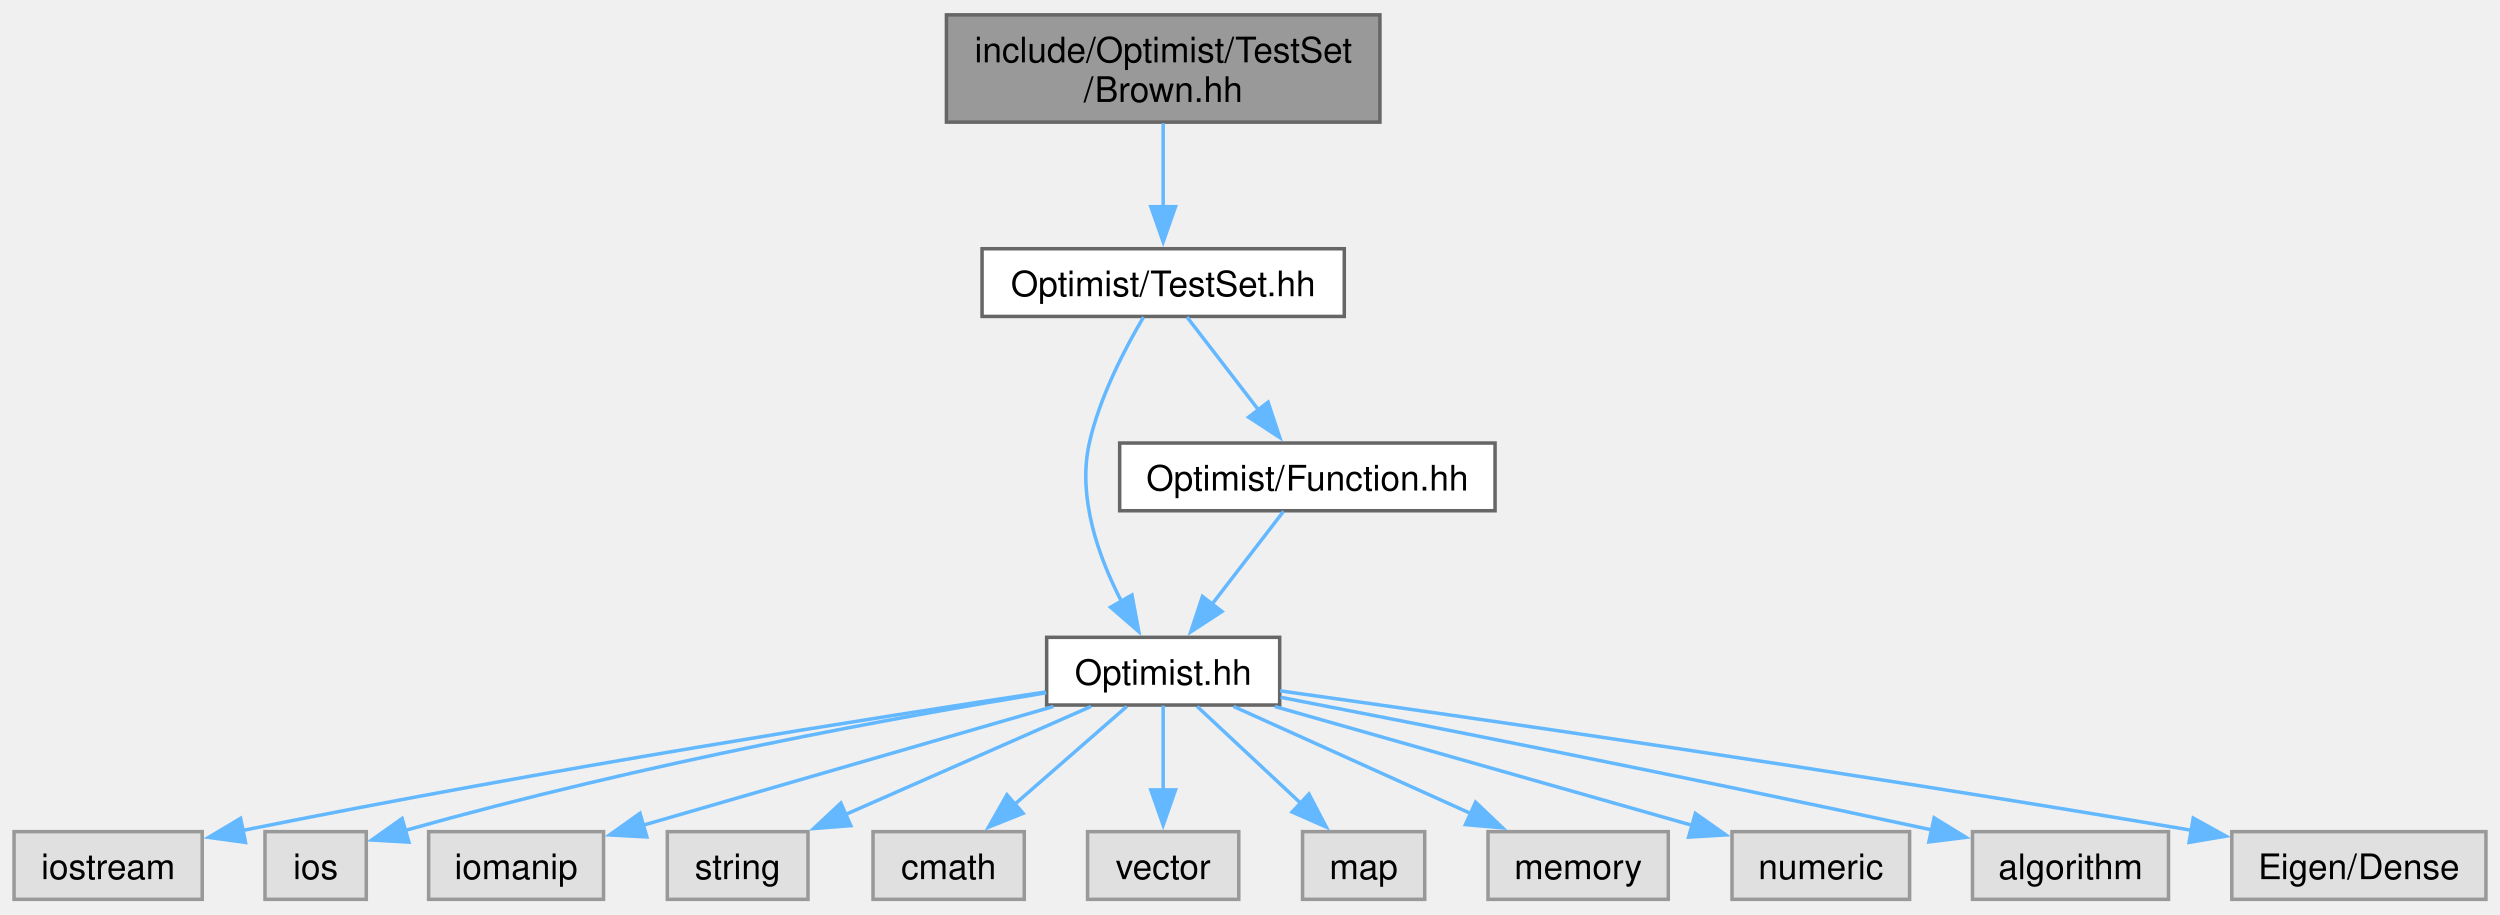
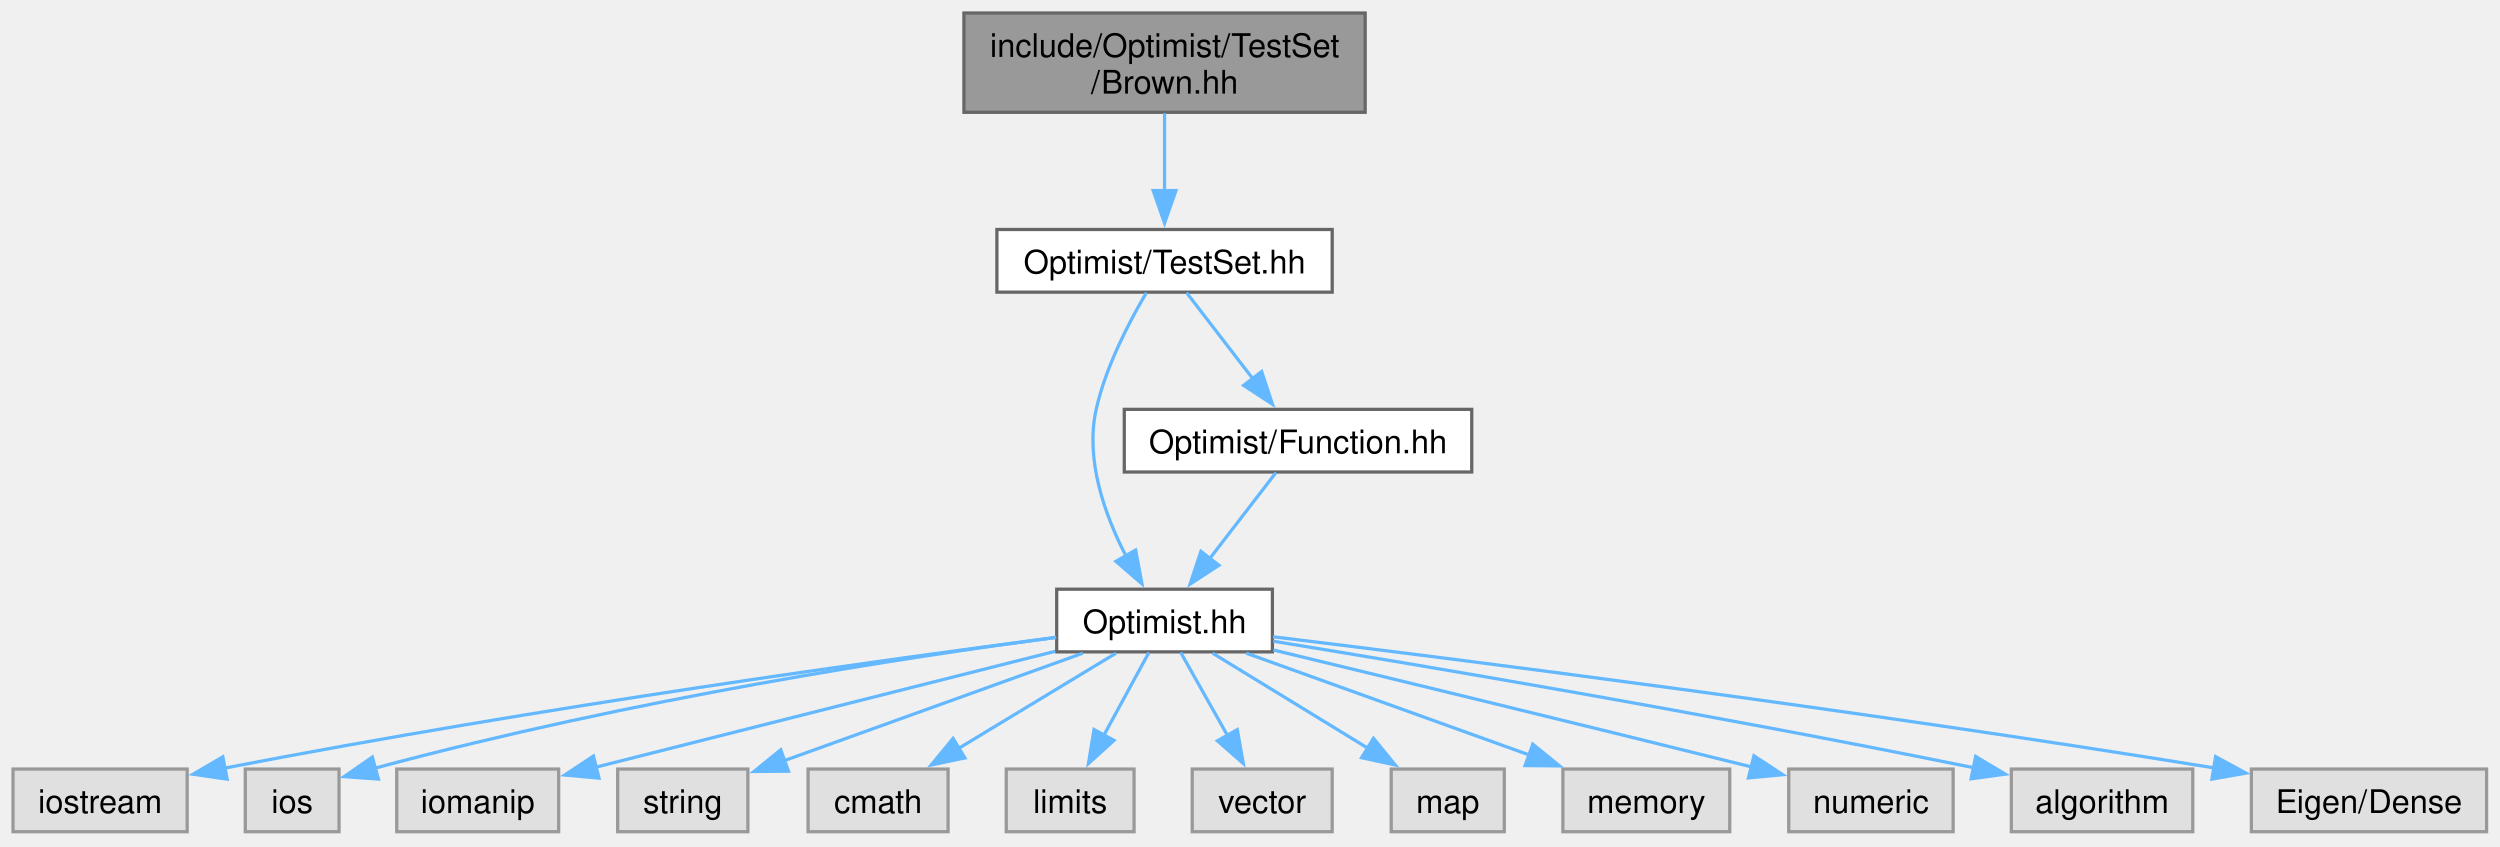
- <svg xmlns="http://www.w3.org/2000/svg" xmlns:xlink="http://www.w3.org/1999/xlink" width="711pt" height="260pt" viewBox="0.00 0.00 710.88 259.50">
+ <svg xmlns="http://www.w3.org/2000/svg" xmlns:xlink="http://www.w3.org/1999/xlink" width="768pt" height="260pt" viewBox="0.00 0.00 768.00 260.00">
  <g id="graph0" class="graph" transform="scale(1 1) rotate(0) translate(4 255.5)">
    <g id="Node000001" class="node">
      <g id="a_Node000001">
        <a xlink:title=" ">
-           <polygon fill="#999999" stroke="#666666" points="388.38,-251.5 265.12,-251.5 265.12,-221 388.38,-221 388.38,-251.5" />
-           <text text-anchor="start" x="273.12" y="-238" font-family="Helvetica,sans-Serif" font-size="10.00">include/Optimist/TestSet</text>
-           <text text-anchor="middle" x="326.75" y="-226.75" font-family="Helvetica,sans-Serif" font-size="10.00">/Brown.hh</text>
+           <polygon fill="#999999" stroke="#666666" points="415.38,-251.5 292.12,-251.5 292.12,-221 415.38,-221 415.38,-251.5" />
+           <text xml:space="preserve" text-anchor="start" x="300.12" y="-238" font-family="Helvetica,sans-Serif" font-size="10.00">include/Optimist/TestSet</text>
+           <text xml:space="preserve" text-anchor="middle" x="353.75" y="-226.75" font-family="Helvetica,sans-Serif" font-size="10.00">/Brown.hh</text>
        </a>
      </g>
    </g>
    <g id="Node000002" class="node">
      <g id="a_Node000002">
        <a xlink:href="_test_set_8hh.html" target="_top" xlink:title=" ">
-           <polygon fill="white" stroke="#666666" points="378.25,-185 275.25,-185 275.25,-165.75 378.25,-165.75 378.25,-185" />
-           <text text-anchor="middle" x="326.75" y="-171.5" font-family="Helvetica,sans-Serif" font-size="10.00">Optimist/TestSet.hh</text>
+           <polygon fill="white" stroke="#666666" points="405.25,-185 302.25,-185 302.25,-165.75 405.25,-165.75 405.25,-185" />
+           <text xml:space="preserve" text-anchor="middle" x="353.75" y="-171.5" font-family="Helvetica,sans-Serif" font-size="10.00">Optimist/TestSet.hh</text>
        </a>
      </g>
    </g>
    <g id="edge1_Node000001_Node000002" class="edge">
      <g id="a_edge1_Node000001_Node000002">
        <a xlink:title=" ">
-           <path fill="none" stroke="#63b8ff" d="M326.75,-220.7C326.75,-213.46 326.75,-204.59 326.75,-196.69" />
-           <polygon fill="#63b8ff" stroke="#63b8ff" points="330.25,-196.96 326.75,-186.96 323.25,-196.96 330.25,-196.96" />
+           <path fill="none" stroke="#63b8ff" d="M353.75,-220.7C353.75,-213.46 353.75,-204.59 353.75,-196.69" />
+           <polygon fill="#63b8ff" stroke="#63b8ff" points="357.25,-196.96 353.75,-186.96 350.25,-196.96 357.25,-196.96" />
        </a>
      </g>
    </g>
    <g id="Node000003" class="node">
      <g id="a_Node000003">
        <a xlink:href="_optimist_8hh.html" target="_top" xlink:title=" ">
-           <polygon fill="white" stroke="#666666" points="359.88,-74.5 293.62,-74.5 293.62,-55.25 359.88,-55.25 359.88,-74.5" />
-           <text text-anchor="middle" x="326.75" y="-61" font-family="Helvetica,sans-Serif" font-size="10.00">Optimist.hh</text>
+           <polygon fill="white" stroke="#666666" points="386.88,-74.5 320.62,-74.5 320.62,-55.25 386.88,-55.25 386.88,-74.5" />
+           <text xml:space="preserve" text-anchor="middle" x="353.75" y="-61" font-family="Helvetica,sans-Serif" font-size="10.00">Optimist.hh</text>
        </a>
      </g>
    </g>
    <g id="edge2_Node000002_Node000003" class="edge">
      <g id="a_edge2_Node000002_Node000003">
        <a xlink:title=" ">
-           <path fill="none" stroke="#63b8ff" d="M321.17,-165.57C316.01,-156.86 308.7,-142.95 305.75,-129.75 302.28,-114.24 308.44,-97.17 314.97,-84.57" />
-           <polygon fill="#63b8ff" stroke="#63b8ff" points="317.87,-86.54 319.81,-76.13 311.8,-83.06 317.87,-86.54" />
+           <path fill="none" stroke="#63b8ff" d="M348.17,-165.57C343.01,-156.86 335.7,-142.95 332.75,-129.75 329.28,-114.24 335.44,-97.17 341.97,-84.57" />
+           <polygon fill="#63b8ff" stroke="#63b8ff" points="344.87,-86.54 346.81,-76.13 338.8,-83.06 344.87,-86.54" />
+         </a>
+       </g>
+     </g>
+     <g id="Node000016" class="node">
+       <g id="a_Node000016">
+         <a xlink:href="_function_8hh.html" target="_top" xlink:title=" ">
+           <polygon fill="white" stroke="#666666" points="448.12,-129.75 341.38,-129.75 341.38,-110.5 448.12,-110.5 448.12,-129.75" />
+           <text xml:space="preserve" text-anchor="middle" x="394.75" y="-116.25" font-family="Helvetica,sans-Serif" font-size="10.00">Optimist/Function.hh</text>
+         </a>
+       </g>
+     </g>
+     <g id="edge15_Node000002_Node000016" class="edge">
+       <g id="a_edge15_Node000002_Node000016">
+         <a xlink:title=" ">
+           <path fill="none" stroke="#63b8ff" d="M360.52,-165.58C366.07,-158.38 374.09,-147.96 380.98,-139.01" />
+           <polygon fill="#63b8ff" stroke="#63b8ff" points="383.58,-141.37 386.91,-131.31 378.04,-137.1 383.58,-141.37" />
+         </a>
+       </g>
+     </g>
+     <g id="Node000004" class="node">
+       <g id="a_Node000004">
+         <a xlink:title=" ">
+           <polygon fill="#e0e0e0" stroke="#999999" points="53.5,-19.25 0,-19.25 0,0 53.5,0 53.5,-19.25" />
+           <text xml:space="preserve" text-anchor="middle" x="26.75" y="-5.75" font-family="Helvetica,sans-Serif" font-size="10.00">iostream</text>
+         </a>
+       </g>
+     </g>
+     <g id="edge3_Node000003_Node000004" class="edge">
+       <g id="a_edge3_Node000003_Node000004">
+         <a xlink:title=" ">
+           <path fill="none" stroke="#63b8ff" d="M320.43,-59.68C268.15,-52.9 163.46,-38.54 64.88,-19.52" />
+           <polygon fill="#63b8ff" stroke="#63b8ff" points="65.79,-16.14 55.31,-17.66 64.45,-23.01 65.79,-16.14" />
+         </a>
+       </g>
+     </g>
+     <g id="Node000005" class="node">
+       <g id="a_Node000005">
+         <a xlink:title=" ">
+           <polygon fill="#e0e0e0" stroke="#999999" points="100.15,-19.25 71.35,-19.25 71.35,0 100.15,0 100.15,-19.25" />
+           <text xml:space="preserve" text-anchor="middle" x="85.75" y="-5.75" font-family="Helvetica,sans-Serif" font-size="10.00">ios</text>
+         </a>
+       </g>
+     </g>
+     <g id="edge4_Node000003_Node000005" class="edge">
+       <g id="a_edge4_Node000003_Node000005">
+         <a xlink:title=" ">
+           <path fill="none" stroke="#63b8ff" d="M320.44,-59.73C274.95,-53.66 190.77,-40.95 110.94,-19.45" />
+           <polygon fill="#63b8ff" stroke="#63b8ff" points="112.25,-16.18 101.68,-16.9 110.39,-22.93 112.25,-16.18" />
+         </a>
+       </g>
+     </g>
+     <g id="Node000006" class="node">
+       <g id="a_Node000006">
+         <a xlink:title=" ">
+           <polygon fill="#e0e0e0" stroke="#999999" points="167.62,-19.25 117.88,-19.25 117.88,0 167.62,0 167.62,-19.25" />
+           <text xml:space="preserve" text-anchor="middle" x="142.75" y="-5.75" font-family="Helvetica,sans-Serif" font-size="10.00">iomanip</text>
+         </a>
+       </g>
+     </g>
+     <g id="edge5_Node000003_Node000006" class="edge">
+       <g id="a_edge5_Node000003_Node000006">
+         <a xlink:title=" ">
+           <path fill="none" stroke="#63b8ff" d="M320.14,-55.42C286.76,-47.01 233.82,-33.68 178.99,-19.81" />
+           <polygon fill="#63b8ff" stroke="#63b8ff" points="180.02,-16.46 169.47,-17.41 178.3,-23.25 180.02,-16.46" />
+         </a>
+       </g>
+     </g>
+     <g id="Node000007" class="node">
+       <g id="a_Node000007">
+         <a xlink:title=" ">
+           <polygon fill="#e0e0e0" stroke="#999999" points="225.75,-19.25 185.75,-19.25 185.75,0 225.75,0 225.75,-19.25" />
+           <text xml:space="preserve" text-anchor="middle" x="205.75" y="-5.75" font-family="Helvetica,sans-Serif" font-size="10.00">string</text>
+         </a>
+       </g>
+     </g>
+     <g id="edge6_Node000003_Node000007" class="edge">
+       <g id="a_edge6_Node000003_Node000007">
+         <a xlink:title=" ">
+           <path fill="none" stroke="#63b8ff" d="M328.64,-54.84C303.27,-45.71 264.03,-31.59 236.74,-21.77" />
+           <polygon fill="#63b8ff" stroke="#63b8ff" points="238.22,-18.59 227.63,-18.5 235.85,-25.18 238.22,-18.59" />
+         </a>
+       </g>
+     </g>
+     <g id="Node000008" class="node">
+       <g id="a_Node000008">
+         <a xlink:title=" ">
+           <polygon fill="#e0e0e0" stroke="#999999" points="287.25,-19.25 244.25,-19.25 244.25,0 287.25,0 287.25,-19.25" />
+           <text xml:space="preserve" text-anchor="middle" x="265.75" y="-5.75" font-family="Helvetica,sans-Serif" font-size="10.00">cmath</text>
+         </a>
+       </g>
+     </g>
+     <g id="edge7_Node000003_Node000008" class="edge">
+       <g id="a_edge7_Node000003_Node000008">
+         <a xlink:title=" ">
+           <path fill="none" stroke="#63b8ff" d="M338.82,-54.84C325.55,-46.81 305.88,-34.91 290.3,-25.48" />
+           <polygon fill="#63b8ff" stroke="#63b8ff" points="292.41,-22.67 282.05,-20.49 288.79,-28.66 292.41,-22.67" />
+         </a>
+       </g>
+     </g>
+     <g id="Node000009" class="node">
+       <g id="a_Node000009">
+         <a xlink:title=" ">
+           <polygon fill="#e0e0e0" stroke="#999999" points="344.38,-19.25 305.12,-19.25 305.12,0 344.38,0 344.38,-19.25" />
+           <text xml:space="preserve" text-anchor="middle" x="324.75" y="-5.75" font-family="Helvetica,sans-Serif" font-size="10.00">limits</text>
+         </a>
+       </g>
+     </g>
+     <g id="edge8_Node000003_Node000009" class="edge">
+       <g id="a_edge8_Node000003_Node000009">
+         <a xlink:title=" ">
+           <path fill="none" stroke="#63b8ff" d="M348.96,-55.08C345.21,-48.19 339.84,-38.34 335.12,-29.66" />
+           <polygon fill="#63b8ff" stroke="#63b8ff" points="338.22,-28.05 330.37,-20.94 332.08,-31.39 338.22,-28.05" />
+         </a>
+       </g>
+     </g>
+     <g id="Node000010" class="node">
+       <g id="a_Node000010">
+         <a xlink:title=" ">
+           <polygon fill="#e0e0e0" stroke="#999999" points="405.25,-19.25 362.25,-19.25 362.25,0 405.25,0 405.25,-19.25" />
+           <text xml:space="preserve" text-anchor="middle" x="383.75" y="-5.75" font-family="Helvetica,sans-Serif" font-size="10.00">vector</text>
+         </a>
+       </g>
+     </g>
+     <g id="edge9_Node000003_Node000010" class="edge">
+       <g id="a_edge9_Node000003_Node000010">
+         <a xlink:title=" ">
+           <path fill="none" stroke="#63b8ff" d="M358.7,-55.08C362.63,-48.11 368.26,-38.12 373.19,-29.37" />
+           <polygon fill="#63b8ff" stroke="#63b8ff" points="376.09,-31.36 377.95,-20.93 369.99,-27.92 376.09,-31.36" />
+         </a>
+       </g>
+     </g>
+     <g id="Node000011" class="node">
+       <g id="a_Node000011">
+         <a xlink:title=" ">
+           <polygon fill="#e0e0e0" stroke="#999999" points="458.12,-19.25 423.38,-19.25 423.38,0 458.12,0 458.12,-19.25" />
+           <text xml:space="preserve" text-anchor="middle" x="440.75" y="-5.75" font-family="Helvetica,sans-Serif" font-size="10.00">map</text>
+         </a>
+       </g>
+     </g>
+     <g id="edge10_Node000003_Node000011" class="edge">
+       <g id="a_edge10_Node000003_Node000011">
+         <a xlink:title=" ">
+           <path fill="none" stroke="#63b8ff" d="M368.51,-54.84C381.63,-46.81 401.07,-34.91 416.48,-25.48" />
+           <polygon fill="#63b8ff" stroke="#63b8ff" points="417.93,-28.7 424.63,-20.49 414.27,-22.73 417.93,-28.7" />
+         </a>
+       </g>
+     </g>
+     <g id="Node000012" class="node">
+       <g id="a_Node000012">
+         <a xlink:title=" ">
+           <polygon fill="#e0e0e0" stroke="#999999" points="527.38,-19.25 476.12,-19.25 476.12,0 527.38,0 527.38,-19.25" />
+           <text xml:space="preserve" text-anchor="middle" x="501.75" y="-5.75" font-family="Helvetica,sans-Serif" font-size="10.00">memory</text>
+         </a>
+       </g>
+     </g>
+     <g id="edge11_Node000003_Node000012" class="edge">
+       <g id="a_edge11_Node000003_Node000012">
+         <a xlink:title=" ">
+           <path fill="none" stroke="#63b8ff" d="M378.86,-54.84C402.78,-46.24 439.03,-33.19 465.97,-23.5" />
+           <polygon fill="#63b8ff" stroke="#63b8ff" points="466.87,-26.89 475.1,-20.21 464.5,-20.31 466.87,-26.89" />
+         </a>
+       </g>
+     </g>
+     <g id="Node000013" class="node">
+       <g id="a_Node000013">
+         <a xlink:title=" ">
+           <polygon fill="#e0e0e0" stroke="#999999" points="596,-19.25 545.5,-19.25 545.5,0 596,0 596,-19.25" />
+           <text xml:space="preserve" text-anchor="middle" x="570.75" y="-5.75" font-family="Helvetica,sans-Serif" font-size="10.00">numeric</text>
+         </a>
+       </g>
+     </g>
+     <g id="edge12_Node000003_Node000013" class="edge">
+       <g id="a_edge12_Node000003_Node000013">
+         <a xlink:title=" ">
+           <path fill="none" stroke="#63b8ff" d="M387.17,-55.82C421.65,-47.5 477.29,-34 534.14,-19.88" />
+           <polygon fill="#63b8ff" stroke="#63b8ff" points="534.81,-23.32 543.67,-17.51 533.12,-16.53 534.81,-23.32" />
+         </a>
+       </g>
+     </g>
+     <g id="Node000014" class="node">
+       <g id="a_Node000014">
+         <a xlink:title=" ">
+           <polygon fill="#e0e0e0" stroke="#999999" points="669.62,-19.25 613.88,-19.25 613.88,0 669.62,0 669.62,-19.25" />
+           <text xml:space="preserve" text-anchor="middle" x="641.75" y="-5.75" font-family="Helvetica,sans-Serif" font-size="10.00">algorithm</text>
+         </a>
+       </g>
+     </g>
+     <g id="edge13_Node000003_Node000014" class="edge">
+       <g id="a_edge13_Node000003_Node000014">
+         <a xlink:title=" ">
+           <path fill="none" stroke="#63b8ff" d="M387.15,-58.52C433.28,-50.99 519.34,-36.5 602.34,-19.65" />
+           <polygon fill="#63b8ff" stroke="#63b8ff" points="602.92,-23.11 612.02,-17.68 601.52,-16.25 602.92,-23.11" />
        </a>
      </g>
    </g>
    <g id="Node000015" class="node">
      <g id="a_Node000015">
-         <a xlink:href="_function_8hh.html" target="_top" xlink:title=" ">
-           <polygon fill="white" stroke="#666666" points="421.12,-129.75 314.38,-129.75 314.38,-110.5 421.12,-110.5 421.12,-129.75" />
-           <text text-anchor="middle" x="367.75" y="-116.25" font-family="Helvetica,sans-Serif" font-size="10.00">Optimist/Function.hh</text>
-         </a>
-       </g>
-     </g>
-     <g id="edge14_Node000002_Node000015" class="edge">
-       <g id="a_edge14_Node000002_Node000015">
-         <a xlink:title=" ">
-           <path fill="none" stroke="#63b8ff" d="M333.52,-165.58C339.07,-158.38 347.09,-147.96 353.98,-139.01" />
-           <polygon fill="#63b8ff" stroke="#63b8ff" points="356.58,-141.37 359.91,-131.31 351.04,-137.1 356.58,-141.37" />
-         </a>
-       </g>
-     </g>
-     <g id="Node000004" class="node">
-       <g id="a_Node000004">
-         <a xlink:title=" ">
-           <polygon fill="#e0e0e0" stroke="#999999" points="53.5,-19.25 0,-19.25 0,0 53.5,0 53.5,-19.25" />
-           <text text-anchor="middle" x="26.75" y="-5.75" font-family="Helvetica,sans-Serif" font-size="10.00">iostream</text>
-         </a>
-       </g>
-     </g>
-     <g id="edge3_Node000003_Node000004" class="edge">
-       <g id="a_edge3_Node000003_Node000004">
-         <a xlink:title=" ">
-           <path fill="none" stroke="#63b8ff" d="M293.28,-58.96C245.09,-51.72 153.13,-37.32 65.1,-19.61" />
-           <polygon fill="#63b8ff" stroke="#63b8ff" points="65.81,-16.18 55.32,-17.62 64.42,-23.04 65.81,-16.18" />
-         </a>
-       </g>
-     </g>
-     <g id="Node000005" class="node">
-       <g id="a_Node000005">
-         <a xlink:title=" ">
-           <polygon fill="#e0e0e0" stroke="#999999" points="100.15,-19.25 71.35,-19.25 71.35,0 100.15,0 100.15,-19.25" />
-           <text text-anchor="middle" x="85.75" y="-5.75" font-family="Helvetica,sans-Serif" font-size="10.00">ios</text>
-         </a>
-       </g>
-     </g>
-     <g id="edge4_Node000003_Node000005" class="edge">
-       <g id="a_edge4_Node000003_Node000005">
-         <a xlink:title=" ">
-           <path fill="none" stroke="#63b8ff" d="M293.49,-58.74C252.5,-52.04 180.62,-39.14 110.94,-19.52" />
-           <polygon fill="#63b8ff" stroke="#63b8ff" points="112.27,-16.26 101.69,-16.87 110.34,-22.99 112.27,-16.26" />
-         </a>
-       </g>
-     </g>
-     <g id="Node000006" class="node">
-       <g id="a_Node000006">
-         <a xlink:title=" ">
-           <polygon fill="#e0e0e0" stroke="#999999" points="167.62,-19.25 117.88,-19.25 117.88,0 167.62,0 167.62,-19.25" />
-           <text text-anchor="middle" x="142.75" y="-5.75" font-family="Helvetica,sans-Serif" font-size="10.00">iomanip</text>
-         </a>
-       </g>
-     </g>
-     <g id="edge5_Node000003_Node000006" class="edge">
-       <g id="a_edge5_Node000003_Node000006">
-         <a xlink:title=" ">
-           <path fill="none" stroke="#63b8ff" d="M295.54,-54.84C263.2,-45.48 212.74,-30.88 178.74,-21.04" />
-           <polygon fill="#63b8ff" stroke="#63b8ff" points="179.93,-17.74 169.35,-18.32 177.98,-24.47 179.93,-17.74" />
-         </a>
-       </g>
-     </g>
-     <g id="Node000007" class="node">
-       <g id="a_Node000007">
-         <a xlink:title=" ">
-           <polygon fill="#e0e0e0" stroke="#999999" points="225.75,-19.25 185.75,-19.25 185.75,0 225.75,0 225.75,-19.25" />
-           <text text-anchor="middle" x="205.75" y="-5.75" font-family="Helvetica,sans-Serif" font-size="10.00">string</text>
-         </a>
-       </g>
-     </g>
-     <g id="edge6_Node000003_Node000007" class="edge">
-       <g id="a_edge6_Node000003_Node000007">
-         <a xlink:title=" ">
-           <path fill="none" stroke="#63b8ff" d="M306.22,-54.84C287.07,-46.41 258.25,-33.73 236.38,-24.11" />
-           <polygon fill="#63b8ff" stroke="#63b8ff" points="237.92,-20.96 227.36,-20.13 235.1,-27.37 237.92,-20.96" />
-         </a>
-       </g>
-     </g>
-     <g id="Node000008" class="node">
-       <g id="a_Node000008">
-         <a xlink:title=" ">
-           <polygon fill="#e0e0e0" stroke="#999999" points="287.25,-19.25 244.25,-19.25 244.25,0 287.25,0 287.25,-19.25" />
-           <text text-anchor="middle" x="265.75" y="-5.75" font-family="Helvetica,sans-Serif" font-size="10.00">cmath</text>
-         </a>
-       </g>
-     </g>
-     <g id="edge7_Node000003_Node000008" class="edge">
-       <g id="a_edge7_Node000003_Node000008">
-         <a xlink:title=" ">
-           <path fill="none" stroke="#63b8ff" d="M316.4,-54.84C307.67,-47.22 294.96,-36.12 284.45,-26.95" />
-           <polygon fill="#63b8ff" stroke="#63b8ff" points="286.92,-24.46 277.09,-20.52 282.32,-29.73 286.92,-24.46" />
-         </a>
-       </g>
-     </g>
-     <g id="Node000009" class="node">
-       <g id="a_Node000009">
-         <a xlink:title=" ">
-           <polygon fill="#e0e0e0" stroke="#999999" points="348.25,-19.25 305.25,-19.25 305.25,0 348.25,0 348.25,-19.25" />
-           <text text-anchor="middle" x="326.75" y="-5.75" font-family="Helvetica,sans-Serif" font-size="10.00">vector</text>
-         </a>
-       </g>
-     </g>
-     <g id="edge8_Node000003_Node000009" class="edge">
-       <g id="a_edge8_Node000003_Node000009">
-         <a xlink:title=" ">
-           <path fill="none" stroke="#63b8ff" d="M326.75,-55.08C326.75,-48.57 326.75,-39.42 326.75,-31.12" />
-           <polygon fill="#63b8ff" stroke="#63b8ff" points="330.25,-31.12 326.75,-21.12 323.25,-31.12 330.25,-31.12" />
-         </a>
-       </g>
-     </g>
-     <g id="Node000010" class="node">
-       <g id="a_Node000010">
-         <a xlink:title=" ">
-           <polygon fill="#e0e0e0" stroke="#999999" points="401.12,-19.25 366.38,-19.25 366.38,0 401.12,0 401.12,-19.25" />
-           <text text-anchor="middle" x="383.75" y="-5.75" font-family="Helvetica,sans-Serif" font-size="10.00">map</text>
-         </a>
-       </g>
-     </g>
-     <g id="edge9_Node000003_Node000010" class="edge">
-       <g id="a_edge9_Node000003_Node000010">
-         <a xlink:title=" ">
-           <path fill="none" stroke="#63b8ff" d="M336.42,-54.84C344.49,-47.3 356.22,-36.35 365.97,-27.23" />
-           <polygon fill="#63b8ff" stroke="#63b8ff" points="368.2,-29.94 373.12,-20.56 363.42,-24.83 368.2,-29.94" />
-         </a>
-       </g>
-     </g>
-     <g id="Node000011" class="node">
-       <g id="a_Node000011">
-         <a xlink:title=" ">
-           <polygon fill="#e0e0e0" stroke="#999999" points="470.38,-19.25 419.12,-19.25 419.12,0 470.38,0 470.38,-19.25" />
-           <text text-anchor="middle" x="444.75" y="-5.75" font-family="Helvetica,sans-Serif" font-size="10.00">memory</text>
-         </a>
-       </g>
-     </g>
-     <g id="edge10_Node000003_Node000011" class="edge">
-       <g id="a_edge10_Node000003_Node000011">
-         <a xlink:title=" ">
-           <path fill="none" stroke="#63b8ff" d="M346.77,-54.84C365.24,-46.5 392.96,-34 414.2,-24.41" />
-           <polygon fill="#63b8ff" stroke="#63b8ff" points="415.58,-27.63 423.26,-20.33 412.7,-21.25 415.58,-27.63" />
-         </a>
-       </g>
-     </g>
-     <g id="Node000012" class="node">
-       <g id="a_Node000012">
-         <a xlink:title=" ">
-           <polygon fill="#e0e0e0" stroke="#999999" points="539,-19.25 488.5,-19.25 488.5,0 539,0 539,-19.25" />
-           <text text-anchor="middle" x="513.75" y="-5.75" font-family="Helvetica,sans-Serif" font-size="10.00">numeric</text>
-         </a>
-       </g>
-     </g>
-     <g id="edge11_Node000003_Node000012" class="edge">
-       <g id="a_edge11_Node000003_Node000012">
-         <a xlink:title=" ">
-           <path fill="none" stroke="#63b8ff" d="M358.47,-54.84C391.33,-45.48 442.62,-30.88 477.17,-21.04" />
-           <polygon fill="#63b8ff" stroke="#63b8ff" points="478.08,-24.42 486.74,-18.32 476.16,-17.69 478.08,-24.42" />
-         </a>
-       </g>
-     </g>
-     <g id="Node000013" class="node">
-       <g id="a_Node000013">
-         <a xlink:title=" ">
-           <polygon fill="#e0e0e0" stroke="#999999" points="612.62,-19.25 556.88,-19.25 556.88,0 612.62,0 612.62,-19.25" />
-           <text text-anchor="middle" x="584.75" y="-5.75" font-family="Helvetica,sans-Serif" font-size="10.00">algorithm</text>
-         </a>
-       </g>
-     </g>
-     <g id="edge12_Node000003_Node000013" class="edge">
-       <g id="a_edge12_Node000003_Node000013">
-         <a xlink:title=" ">
-           <path fill="none" stroke="#63b8ff" d="M360.14,-57.45C401.35,-49.46 473.86,-35.17 545.47,-19.7" />
-           <polygon fill="#63b8ff" stroke="#63b8ff" points="545.98,-23.17 555.01,-17.63 544.49,-16.33 545.98,-23.17" />
-         </a>
-       </g>
-     </g>
-     <g id="Node000014" class="node">
-       <g id="a_Node000014">
-         <a xlink:title=" ">
-           <polygon fill="#e0e0e0" stroke="#999999" points="702.88,-19.25 630.62,-19.25 630.62,0 702.88,0 702.88,-19.25" />
-           <text text-anchor="middle" x="666.75" y="-5.75" font-family="Helvetica,sans-Serif" font-size="10.00">Eigen/Dense</text>
-         </a>
-       </g>
-     </g>
-     <g id="edge13_Node000003_Node000014" class="edge">
-       <g id="a_edge13_Node000003_Node000014">
-         <a xlink:title=" ">
-           <path fill="none" stroke="#63b8ff" d="M360,-59.28C412.72,-51.9 519,-36.64 619.19,-19.63" />
-           <polygon fill="#63b8ff" stroke="#63b8ff" points="619.66,-23.1 628.93,-17.97 618.48,-16.2 619.66,-23.1" />
-         </a>
-       </g>
-     </g>
-     <g id="edge15_Node000015_Node000003" class="edge">
-       <g id="a_edge15_Node000015_Node000003">
-         <a xlink:title=" ">
-           <path fill="none" stroke="#63b8ff" d="M360.98,-110.33C355.43,-103.13 347.41,-92.71 340.52,-83.76" />
-           <polygon fill="#63b8ff" stroke="#63b8ff" points="343.46,-81.85 334.59,-76.06 337.92,-86.12 343.46,-81.85" />
+         <a xlink:title=" ">
+           <polygon fill="#e0e0e0" stroke="#999999" points="759.88,-19.25 687.62,-19.25 687.62,0 759.88,0 759.88,-19.25" />
+           <text xml:space="preserve" text-anchor="middle" x="723.75" y="-5.75" font-family="Helvetica,sans-Serif" font-size="10.00">Eigen/Dense</text>
+         </a>
+       </g>
+     </g>
+     <g id="edge14_Node000003_Node000015" class="edge">
+       <g id="a_edge14_Node000003_Node000015">
+         <a xlink:title=" ">
+           <path fill="none" stroke="#63b8ff" d="M387.06,-59.89C444.11,-52.94 564.45,-37.73 676.29,-19.58" />
+           <polygon fill="#63b8ff" stroke="#63b8ff" points="676.63,-23.07 685.94,-18 675.5,-16.16 676.63,-23.07" />
+         </a>
+       </g>
+     </g>
+     <g id="edge16_Node000016_Node000003" class="edge">
+       <g id="a_edge16_Node000016_Node000003">
+         <a xlink:title=" ">
+           <path fill="none" stroke="#63b8ff" d="M387.98,-110.33C382.43,-103.13 374.41,-92.71 367.52,-83.76" />
+           <polygon fill="#63b8ff" stroke="#63b8ff" points="370.46,-81.85 361.59,-76.06 364.92,-86.12 370.46,-81.85" />
        </a>
      </g>
    </g>
  </g>
</svg>
